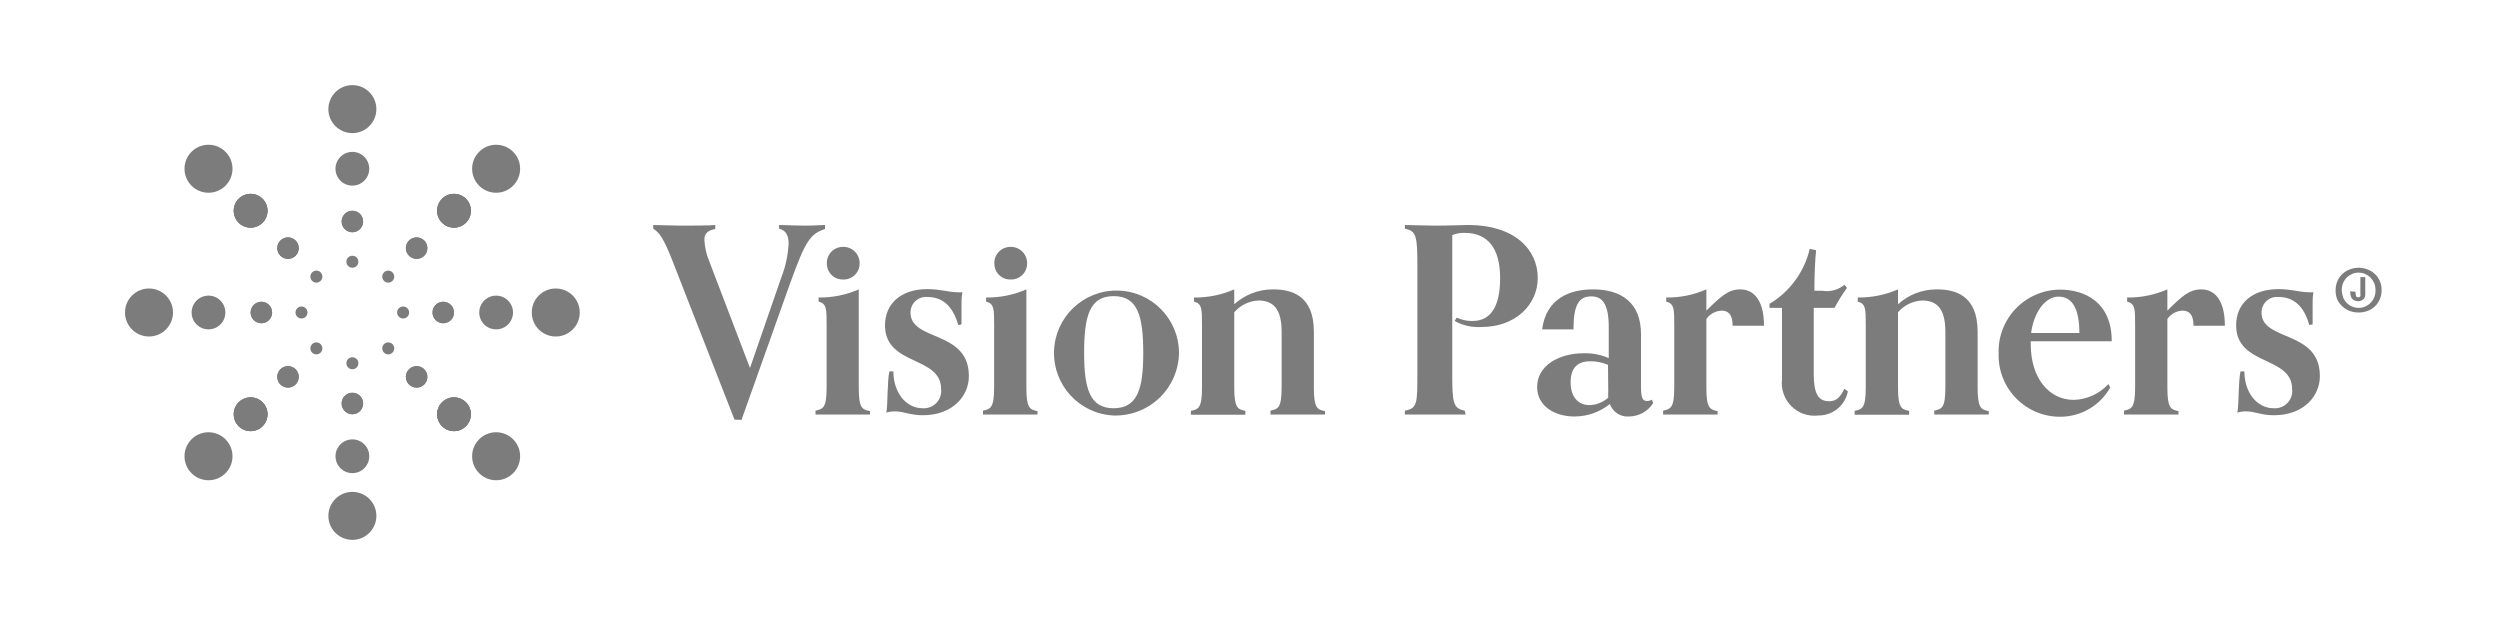
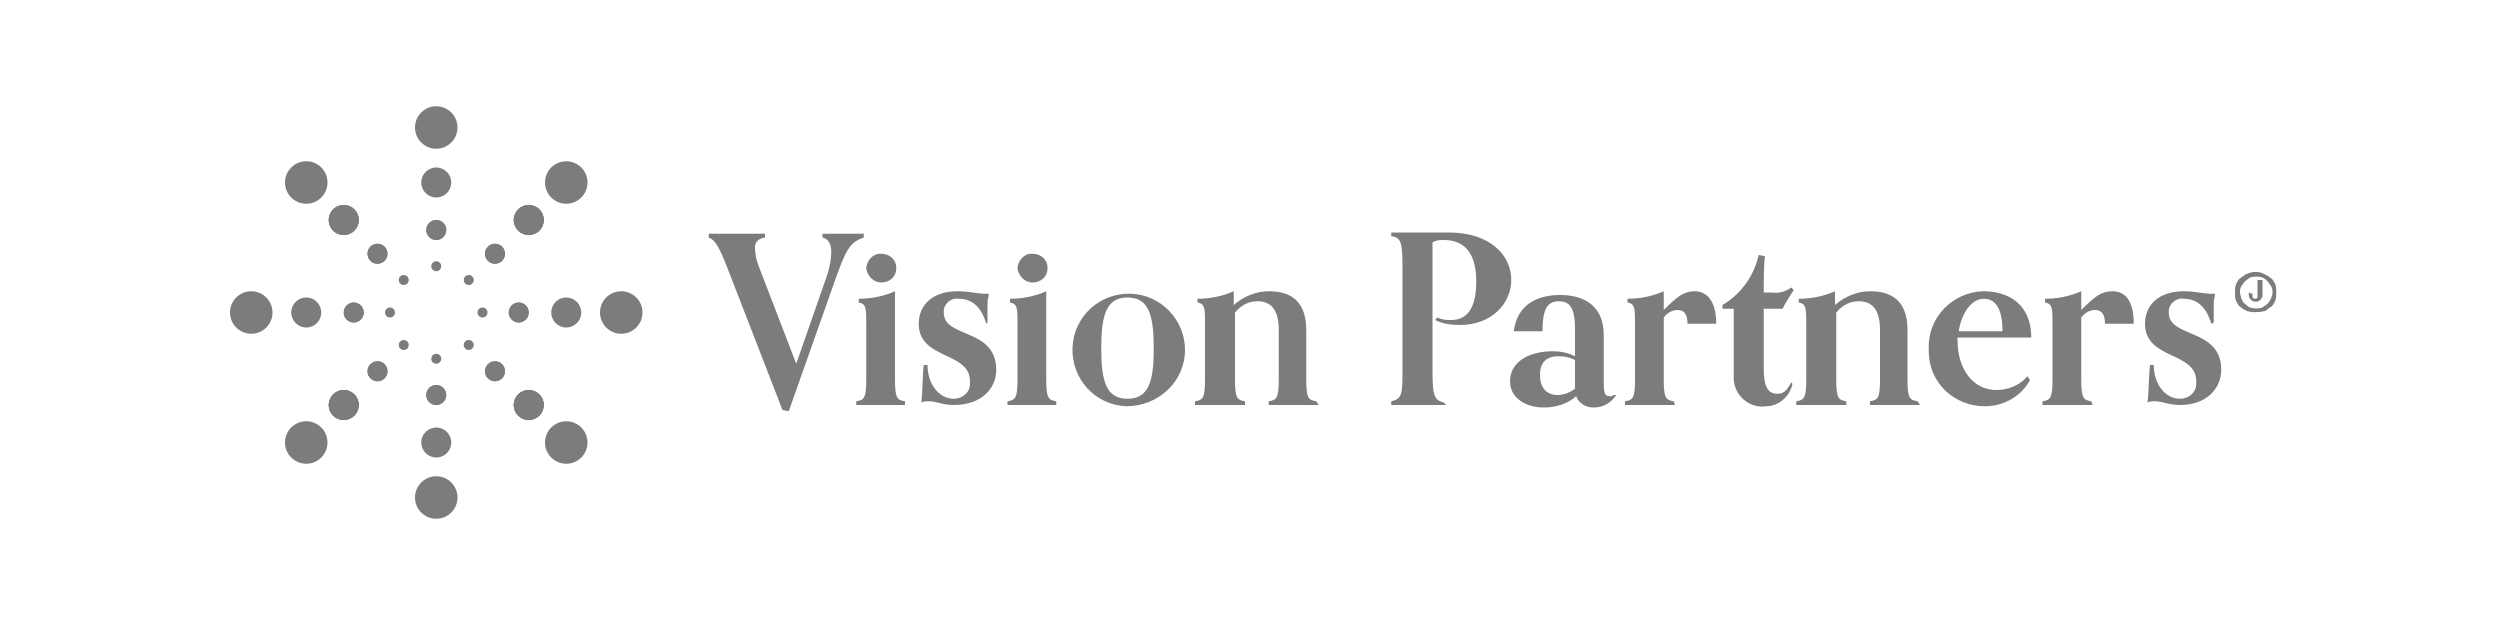
- <svg xmlns="http://www.w3.org/2000/svg" id="Layer_3" data-name="Layer 3" viewBox="0 0 200 50">
-   <defs>
-     <style>.cls-1{fill:#7c7c7c;}</style>
-   </defs>
-   <circle class="cls-1" cx="28.19" cy="8.73" r="1.92" />
-   <circle class="cls-1" cx="28.19" cy="41.27" r="1.92" />
-   <circle class="cls-1" cx="44.46" cy="25" r="1.92" />
-   <circle class="cls-1" cx="11.92" cy="25" r="1.92" />
-   <circle class="cls-1" cx="16.68" cy="13.5" r="1.92" />
-   <circle class="cls-1" cx="39.69" cy="36.5" r="1.92" />
-   <circle class="cls-1" cx="39.69" cy="13.5" r="1.92" />
-   <circle class="cls-1" cx="16.68" cy="36.5" r="1.92" />
-   <circle class="cls-1" cx="20.05" cy="16.86" r="1.35" />
-   <circle class="cls-1" cx="36.32" cy="33.14" r="1.35" />
-   <circle class="cls-1" cx="36.32" cy="16.86" r="1.35" />
-   <circle class="cls-1" cx="20.05" cy="33.14" r="1.35" />
-   <circle class="cls-1" cx="20.05" cy="16.86" r="1.35" />
-   <circle class="cls-1" cx="36.32" cy="33.14" r="1.35" />
-   <circle class="cls-1" cx="36.32" cy="16.86" r="1.35" />
-   <circle class="cls-1" cx="20.05" cy="33.14" r="1.35" />
-   <circle class="cls-1" cx="28.19" cy="13.5" r="1.35" />
-   <circle class="cls-1" cx="28.19" cy="36.5" r="1.35" />
-   <circle class="cls-1" cx="39.69" cy="25" r="1.35" />
-   <circle class="cls-1" cx="16.68" cy="25" r="1.35" />
-   <circle class="cls-1" cx="20.05" cy="16.86" r="1.35" />
-   <circle class="cls-1" cx="36.32" cy="33.14" r="1.35" />
-   <circle class="cls-1" cx="36.32" cy="16.86" r="1.35" />
-   <circle class="cls-1" cx="20.05" cy="33.14" r="1.35" />
-   <circle class="cls-1" cx="28.19" cy="17.72" r="0.86" />
-   <circle class="cls-1" cx="28.19" cy="32.28" r="0.86" />
-   <circle class="cls-1" cx="35.46" cy="25" r="0.86" />
-   <circle class="cls-1" cx="20.91" cy="25" r="0.86" />
-   <circle class="cls-1" cx="23.04" cy="19.85" r="0.86" />
-   <circle class="cls-1" cx="33.33" cy="30.15" r="0.86" />
-   <circle class="cls-1" cx="33.33" cy="19.85" r="0.86" />
-   <circle class="cls-1" cx="23.04" cy="30.15" r="0.86" />
-   <circle class="cls-1" cx="28.19" cy="17.72" r="0.86" />
-   <circle class="cls-1" cx="28.19" cy="32.28" r="0.86" />
-   <circle class="cls-1" cx="35.46" cy="25" r="0.86" />
-   <circle class="cls-1" cx="20.91" cy="25" r="0.86" />
-   <circle class="cls-1" cx="23.04" cy="19.85" r="0.86" />
-   <circle class="cls-1" cx="33.33" cy="30.15" r="0.86" />
-   <circle class="cls-1" cx="33.33" cy="19.85" r="0.86" />
-   <circle class="cls-1" cx="23.04" cy="30.15" r="0.86" />
-   <circle class="cls-1" cx="28.19" cy="20.94" r="0.48" />
-   <circle class="cls-1" cx="28.19" cy="29.06" r="0.48" />
-   <circle class="cls-1" cx="32.25" cy="25" r="0.48" />
-   <circle class="cls-1" cx="24.12" cy="25" r="0.48" />
-   <circle class="cls-1" cx="25.31" cy="22.13" r="0.48" />
-   <circle class="cls-1" cx="31.06" cy="27.87" r="0.48" />
-   <circle class="cls-1" cx="31.06" cy="22.13" r="0.48" />
-   <circle class="cls-1" cx="25.31" cy="27.87" r="0.48" />
-   <path class="cls-1" d="M58.76,33.57l-5-12.8c-.65-1.64-1-2.18-1.5-2.47V18c.44,0,1.5.05,2.2.05s2.31,0,2.76-.05v.32c-.64.12-.87.39-.87.87a5,5,0,0,0,.37,1.66L60,29.44l2.51-7.26a8.59,8.59,0,0,0,.58-2.7c0-.6-.2-1.06-.76-1.18V18c.45,0,1.35.05,2.11.05S65.61,18,66,18v.32c-1.16.39-1.55.89-2.8,4.37l-3.88,10.9Z" />
-   <path class="cls-1" d="M69.6,33.16c-.46,0-1.42,0-2.18,0s-1.73,0-2.18,0v-.31c.62-.13.89-.23.89-1.89V26c0-1.27,0-1.71-.64-1.87V23.8a7.69,7.69,0,0,0,3.21-.65V31c0,1.66.27,1.76.9,1.89Zm-2.18-10.8a1.26,1.26,0,0,1-1.27-1.26,1.28,1.28,0,0,1,1.27-1.35,1.3,1.3,0,0,1,1.35,1.35A1.28,1.28,0,0,1,67.42,22.36Z" />
-   <path class="cls-1" d="M76.66,26c-.44-1.55-1.29-2.24-2.45-2.24A1.24,1.24,0,0,0,72.84,25c0,2.35,4.67,1.37,4.67,5.09,0,1.55-1.25,3.13-3.7,3.13-1,0-1.51-.31-2.2-.31a2.23,2.23,0,0,0-.7.1c.12-.68.06-2.47.24-3.3h.32c0,1.68,1,2.95,2.34,2.95a1.39,1.39,0,0,0,1.48-1.54c0-2.67-4.49-1.82-4.49-5.1,0-1.68,1.23-2.89,3.38-2.89,1.08,0,1.71.25,2.43.25a2.42,2.42,0,0,0,.38,0,4.46,4.46,0,0,0-.07.79c0,.41,0,1.12,0,1.78Z" />
-   <path class="cls-1" d="M83,33.16c-.46,0-1.41,0-2.18,0s-1.72,0-2.18,0v-.31c.62-.13.89-.23.89-1.89V26c0-1.27,0-1.71-.64-1.87V23.8a7.77,7.77,0,0,0,3.22-.65V31c0,1.66.27,1.76.89,1.89Zm-2.18-10.8a1.26,1.26,0,0,1-1.27-1.26,1.28,1.28,0,0,1,1.27-1.35,1.3,1.3,0,0,1,1.35,1.35A1.28,1.28,0,0,1,80.83,22.36Z" />
-   <path class="cls-1" d="M89.09,33.24a5,5,0,1,1,5.23-5A5.08,5.08,0,0,1,89.09,33.24Zm2.37-5c0-3-.46-4.55-2.37-4.55s-2.36,1.56-2.36,4.55c0,2.84.45,4.42,2.36,4.42S91.46,31.1,91.46,28.26Z" />
-   <path class="cls-1" d="M106,33.16c-.46,0-1.41,0-2.18,0s-1.72,0-2.18,0v-.31c.62-.13.89-.23.89-1.89V26.54c0-1.79-.64-2.5-1.86-2.5a2.73,2.73,0,0,0-1.93.94v6c0,1.66.27,1.76.89,1.89v.31c-.46,0-1.41,0-2.18,0s-1.72,0-2.18,0v-.31c.62-.13.89-.23.89-1.89V26c0-1.27,0-1.71-.64-1.87V23.8a7.77,7.77,0,0,0,3.22-.65v1.19a4.6,4.6,0,0,1,3.09-1.19c1.43,0,3.28.42,3.28,3.39V31c0,1.66.27,1.76.89,1.89Z" />
-   <path class="cls-1" d="M117.25,33.16c-.46,0-1.66,0-2.43,0s-2,0-2.43,0v-.31c1-.17,1-.61,1-2.93v-8.7c0-2.32-.09-2.76-1-2.92V18c.45,0,1.66.05,2.43.05,1.16,0,2.05-.05,2.65-.05,3.66,0,5.55,1.93,5.55,4.24,0,2.12-1.77,3.92-4.49,3.92a3.91,3.91,0,0,1-2.16-.48l.17-.27a2.88,2.88,0,0,0,1.25.27c1.63,0,2.22-1.41,2.22-3.44,0-2.39-1-3.61-2.83-3.61a2.39,2.39,0,0,0-1,.18V29.92c0,2.32.08,2.76,1,2.93Z" />
-   <path class="cls-1" d="M132.26,32.24a2.32,2.32,0,0,1-1.94,1.08,1.5,1.5,0,0,1-1.53-1,4.53,4.53,0,0,1-2.82,1c-1.6,0-3-.83-3-2.36,0-1.73,1.76-2.7,3.73-2.7a4.68,4.68,0,0,1,2,.39V26.18c0-1.95-.56-2.47-1.41-2.47-1.06,0-1.41.83-1.41,2.64h-2.51c.33-2.53,2.28-3.2,4.07-3.2,2.3,0,3.84,1.1,3.84,3.57v4.17c0,1,.14,1.19.5,1.19a.72.72,0,0,0,.37-.11Zm-3.62-3.05a3.49,3.49,0,0,0-1.39-.29c-1,0-1.6.46-1.6,1.7s.69,1.81,1.5,1.81a2.34,2.34,0,0,0,1.51-.6,4.35,4.35,0,0,1,0-.52Z" />
-   <path class="cls-1" d="M137.41,33.16c-.46,0-1.42,0-2.18,0s-1.73,0-2.18,0v-.31c.62-.13.89-.23.89-1.89V26c0-1.27,0-1.71-.64-1.87V23.8a7.69,7.69,0,0,0,3.21-.65v1.7c1.21-1.2,1.79-1.7,2.72-1.7s1.89.69,1.89,2.91h-2.51c0-.91-.35-1.21-.89-1.21a1.58,1.58,0,0,0-1.21.67V31c0,1.66.27,1.76.9,1.89Z" />
-   <path class="cls-1" d="M147.83,31.31a2.38,2.38,0,0,1-2.37,1.93,2.61,2.61,0,0,1-2.9-2.89V24.63h-1v-.32a7,7,0,0,0,3.22-4.4l.51.11c-.08.66-.14,2.05-.14,3.24h.62a2.22,2.22,0,0,0,1.79-.48l.2.25a13.5,13.5,0,0,0-1,1.6h-1.66v5.29c0,1.56.35,2.18,1.24,2.18.63,0,.92-.42,1.21-1Z" />
-   <path class="cls-1" d="M159.1,33.16c-.46,0-1.41,0-2.18,0s-1.72,0-2.18,0v-.31c.62-.13.89-.23.89-1.89V26.54c0-1.79-.64-2.5-1.86-2.5a2.73,2.73,0,0,0-1.93.94v6c0,1.66.27,1.76.89,1.89v.31c-.46,0-1.41,0-2.18,0s-1.72,0-2.18,0v-.31c.62-.13.89-.23.89-1.89V26c0-1.27,0-1.71-.64-1.87V23.8a7.77,7.77,0,0,0,3.22-.65v1.19a4.6,4.6,0,0,1,3.09-1.19c1.43,0,3.28.42,3.28,3.39V31c0,1.66.27,1.76.89,1.89Z" />
-   <path class="cls-1" d="M168.82,31a4.59,4.59,0,0,1-3.93,2.34,4.91,4.91,0,0,1-5-5.06,4.94,4.94,0,0,1,4.9-5.11c2,0,4.15,1,4.15,4.13h-6.48v.25c0,2.68,1.44,4.44,3.45,4.44a3.93,3.93,0,0,0,2.76-1.26Zm-2.47-4.36c0-1.89-.54-2.91-1.66-2.91s-2,1.33-2.2,2.91Z" />
-   <path class="cls-1" d="M174.28,33.16c-.46,0-1.41,0-2.18,0s-1.72,0-2.18,0v-.31c.62-.13.89-.23.89-1.89V26c0-1.27,0-1.71-.64-1.87V23.8a7.77,7.77,0,0,0,3.22-.65v1.7c1.2-1.2,1.78-1.7,2.72-1.7s1.88.69,1.88,2.91h-2.51c0-.91-.35-1.21-.89-1.21a1.54,1.54,0,0,0-1.2.67V31c0,1.66.27,1.76.89,1.89Z" />
-   <path class="cls-1" d="M184.74,26c-.43-1.55-1.28-2.24-2.45-2.24A1.24,1.24,0,0,0,180.92,25c0,2.35,4.67,1.37,4.67,5.09,0,1.55-1.24,3.13-3.69,3.13-1,0-1.52-.31-2.2-.31a2.33,2.33,0,0,0-.71.1c.13-.68.07-2.47.25-3.3h.31c0,1.68,1,2.95,2.35,2.95a1.38,1.38,0,0,0,1.47-1.54c0-2.67-4.48-1.82-4.48-5.1,0-1.68,1.22-2.89,3.38-2.89,1.08,0,1.7.25,2.43.25a2.23,2.23,0,0,0,.37,0,4.54,4.54,0,0,0-.06.79c0,.41,0,1.12,0,1.78Z" />
-   <path class="cls-1" d="M187,22.47a1.63,1.63,0,0,1,.4-.56,1.71,1.71,0,0,1,.59-.36,1.95,1.95,0,0,1,1.4,0,1.71,1.71,0,0,1,.59.36,1.63,1.63,0,0,1,.4.56,1.78,1.78,0,0,1,.15.74,1.75,1.75,0,0,1-.15.74,1.68,1.68,0,0,1-.4.57,1.71,1.71,0,0,1-.59.36,2.1,2.1,0,0,1-1.4,0,1.71,1.71,0,0,1-.59-.36A1.68,1.68,0,0,1,187,24a1.75,1.75,0,0,1-.15-.74A1.78,1.78,0,0,1,187,22.47Zm.44,1.31a1.35,1.35,0,0,0,.29.44,1.28,1.28,0,0,0,.43.3,1.33,1.33,0,0,0,1.06,0,1.39,1.39,0,0,0,.43-.3,1.36,1.36,0,0,0,.39-1,1.47,1.47,0,0,0-.1-.56,1.74,1.74,0,0,0-.29-.45,1.55,1.55,0,0,0-.43-.29,1.33,1.33,0,0,0-1.06,0,1.42,1.42,0,0,0-.43.29,1.51,1.51,0,0,0-.29.45,1.47,1.47,0,0,0-.1.56A1.52,1.52,0,0,0,187.46,23.78Z" />
-   <path class="cls-1" d="M188.44,23.34v.05a1,1,0,0,0,.05.31c0,.05.08.08.17.08a.17.17,0,0,0,.17-.09.49.49,0,0,0,0-.2V22.17h.39v1.32a.72.72,0,0,1-.08.38.66.66,0,0,1-1,0,1,1,0,0,1-.12-.52v-.05Z" />
+ <svg xmlns="http://www.w3.org/2000/svg" version="1.1" id="Layer_3" x="0px" y="0px" viewBox="0 0 200 50" style="enable-background:new 0 0 200 50;" xml:space="preserve">
+   <style type="text/css">
+ 	.st0{fill:#7C7C7C;}
+ </style>
+   <g>
+     <circle class="st0" cx="34.9" cy="10.2" r="1.7" />
+     <circle class="st0" cx="34.9" cy="39.8" r="1.7" />
+     <circle class="st0" cx="49.7" cy="25" r="1.7" />
+     <circle class="st0" cx="20.1" cy="25" r="1.7" />
+     <circle class="st0" cx="24.5" cy="14.6" r="1.7" />
+     <circle class="st0" cx="45.3" cy="35.4" r="1.7" />
+     <circle class="st0" cx="45.3" cy="14.6" r="1.7" />
+     <circle class="st0" cx="24.5" cy="35.4" r="1.7" />
+     <circle class="st0" cx="27.5" cy="17.6" r="1.2" />
+     <circle class="st0" cx="42.3" cy="32.4" r="1.2" />
+     <circle class="st0" cx="42.3" cy="17.6" r="1.2" />
+     <circle class="st0" cx="27.5" cy="32.4" r="1.2" />
+     <circle class="st0" cx="27.5" cy="17.6" r="1.2" />
+     <circle class="st0" cx="42.3" cy="32.4" r="1.2" />
+     <circle class="st0" cx="42.3" cy="17.6" r="1.2" />
+     <circle class="st0" cx="27.5" cy="32.4" r="1.2" />
+     <circle class="st0" cx="34.9" cy="14.6" r="1.2" />
+     <circle class="st0" cx="34.9" cy="35.4" r="1.2" />
+     <circle class="st0" cx="45.3" cy="25" r="1.2" />
+     <circle class="st0" cx="24.5" cy="25" r="1.2" />
+     <circle class="st0" cx="27.5" cy="17.6" r="1.2" />
+     <circle class="st0" cx="42.3" cy="32.4" r="1.2" />
+     <circle class="st0" cx="42.3" cy="17.6" r="1.2" />
+     <circle class="st0" cx="27.5" cy="32.4" r="1.2" />
+     <circle class="st0" cx="34.9" cy="18.4" r="0.8" />
+     <circle class="st0" cx="34.9" cy="31.6" r="0.8" />
+     <circle class="st0" cx="41.5" cy="25" r="0.8" />
+     <circle class="st0" cx="28.3" cy="25" r="0.8" />
+     <circle class="st0" cx="30.2" cy="20.3" r="0.8" />
+     <circle class="st0" cx="39.6" cy="29.7" r="0.8" />
+     <circle class="st0" cx="39.6" cy="20.3" r="0.8" />
+     <circle class="st0" cx="30.2" cy="29.7" r="0.8" />
+     <circle class="st0" cx="34.9" cy="18.4" r="0.8" />
+     <circle class="st0" cx="34.9" cy="31.6" r="0.8" />
+     <circle class="st0" cx="41.5" cy="25" r="0.8" />
+     <circle class="st0" cx="28.3" cy="25" r="0.8" />
+     <circle class="st0" cx="30.2" cy="20.3" r="0.8" />
+     <circle class="st0" cx="39.6" cy="29.7" r="0.8" />
+     <circle class="st0" cx="39.6" cy="20.3" r="0.8" />
+     <circle class="st0" cx="30.2" cy="29.7" r="0.8" />
+     <circle class="st0" cx="34.9" cy="21.3" r="0.4" />
+     <circle class="st0" cx="34.9" cy="28.7" r="0.4" />
+     <circle class="st0" cx="38.6" cy="25" r="0.4" />
+     <circle class="st0" cx="31.2" cy="25" r="0.4" />
+     <circle class="st0" cx="32.3" cy="22.4" r="0.4" />
+     <circle class="st0" cx="37.5" cy="27.6" r="0.4" />
+     <circle class="st0" cx="37.5" cy="22.4" r="0.4" />
+     <circle class="st0" cx="32.3" cy="27.6" r="0.4" />
+     <path class="st0" d="M62.6,32.8l-4.5-11.6c-0.6-1.5-0.9-2-1.4-2.2v-0.3c0.4,0,1.4,0,2,0c0.6,0,2.1,0,2.5,0v0.3   c-0.6,0.1-0.8,0.4-0.8,0.8c0,0.5,0.1,1,0.3,1.5l3,7.8l2.3-6.6c0.3-0.8,0.5-1.6,0.5-2.4c0-0.5-0.2-1-0.7-1.1v-0.3c0.4,0,1.2,0,1.9,0   c0.7,0,1.1,0,1.4,0v0.3c-1.1,0.4-1.4,0.8-2.5,4l-3.5,9.9L62.6,32.8z" />
+     <path class="st0" d="M72.5,32.4c-0.4,0-1.3,0-2,0c-0.7,0-1.6,0-2,0v-0.3c0.6-0.1,0.8-0.2,0.8-1.7v-4.5c0-1.2,0-1.6-0.6-1.7v-0.3   c1,0,2-0.2,2.9-0.6v7.1c0,1.5,0.2,1.6,0.8,1.7V32.4z M70.5,22.6c-0.6,0-1.1-0.5-1.2-1.1c0,0,0,0,0,0c0-0.6,0.5-1.2,1.1-1.2   c0,0,0,0,0.1,0c0.7,0,1.2,0.5,1.2,1.1c0,0,0,0.1,0,0.1C71.7,22.1,71.2,22.6,70.5,22.6C70.5,22.6,70.5,22.6,70.5,22.6z" />
+     <path class="st0" d="M78.9,25.9c-0.4-1.4-1.2-2-2.2-2c-0.6-0.1-1.2,0.4-1.2,1c0,0,0,0.1,0,0.1c0,2.1,4.2,1.2,4.2,4.6   c0,1.4-1.1,2.8-3.4,2.8c-0.9,0-1.4-0.3-2-0.3c-0.2,0-0.4,0-0.6,0.1c0.1-0.6,0.1-2.2,0.2-3h0.3c0,1.5,0.9,2.7,2.1,2.7   c0.7,0,1.3-0.5,1.3-1.2c0-0.1,0-0.2,0-0.2c0-2.4-4.1-1.7-4.1-4.6c0-1.5,1.1-2.6,3.1-2.6c1,0,1.6,0.2,2.2,0.2c0.1,0,0.2,0,0.3,0   c0,0.2-0.1,0.5-0.1,0.7c0,0.4,0,1,0,1.6L78.9,25.9z" />
+     <path class="st0" d="M84.6,32.4c-0.4,0-1.3,0-2,0s-1.6,0-2,0v-0.3c0.6-0.1,0.8-0.2,0.8-1.7v-4.5c0-1.2,0-1.6-0.6-1.7v-0.3   c1,0,2-0.2,2.9-0.6v7.1c0,1.5,0.2,1.6,0.8,1.7V32.4z M82.6,22.6c-0.6,0-1.1-0.5-1.2-1.1c0,0,0,0,0,0c0-0.6,0.5-1.2,1.1-1.2   c0,0,0,0,0.1,0c0.7,0,1.2,0.5,1.2,1.1c0,0,0,0.1,0,0.1C83.8,22.1,83.3,22.6,82.6,22.6C82.7,22.6,82.7,22.6,82.6,22.6L82.6,22.6z" />
+     <path class="st0" d="M90.1,32.5c-2.5-0.1-4.4-2.2-4.3-4.7c0.1-2.5,2.2-4.4,4.7-4.3c2.4,0.1,4.3,2.1,4.3,4.5   C94.8,30.5,92.7,32.5,90.1,32.5C90.2,32.5,90.2,32.5,90.1,32.5z M92.3,27.9c0-2.7-0.4-4.1-2.1-4.1c-1.7,0-2.1,1.4-2.1,4.1   c0,2.6,0.4,4,2.1,4C91.9,31.9,92.3,30.5,92.3,27.9L92.3,27.9z" />
+     <path class="st0" d="M105.5,32.4c-0.4,0-1.3,0-2,0c-0.7,0-1.6,0-2,0v-0.3c0.6-0.1,0.8-0.2,0.8-1.7v-4c0-1.6-0.6-2.3-1.7-2.3   c-0.7,0-1.3,0.3-1.8,0.9v5.4c0,1.5,0.2,1.6,0.8,1.7v0.3c-0.4,0-1.3,0-2,0c-0.7,0-1.6,0-2,0v-0.3c0.6-0.1,0.8-0.2,0.8-1.7v-4.5   c0-1.2,0-1.6-0.6-1.7v-0.3c1,0,2-0.2,2.9-0.6v1.1c0.8-0.7,1.8-1.1,2.8-1.1c1.3,0,3,0.4,3,3.1v4c0,1.5,0.2,1.6,0.8,1.7L105.5,32.4z" />
+     <path class="st0" d="M115.7,32.4c-0.4,0-1.5,0-2.2,0s-1.8,0-2.2,0v-0.3c0.9-0.2,0.9-0.6,0.9-2.7v-7.9c0-2.1-0.1-2.5-0.9-2.6v-0.3   c0.4,0,1.5,0,2.2,0c1.1,0,1.9,0,2.4,0c3.3,0,5,1.8,5,3.8c0,1.9-1.6,3.6-4.1,3.6c-0.7,0-1.4-0.1-2-0.4l0.2-0.2   c0.4,0.2,0.7,0.2,1.1,0.2c1.5,0,2-1.3,2-3.1c0-2.2-0.9-3.3-2.6-3.3c-0.3,0-0.6,0-0.9,0.2v10.1c0,2.1,0.1,2.5,0.9,2.7L115.7,32.4z" />
+     <path class="st0" d="M129.3,31.6c-0.4,0.6-1,1-1.8,1c-0.6,0-1.2-0.3-1.4-0.9c-0.7,0.6-1.6,0.9-2.6,0.9c-1.5,0-2.7-0.8-2.7-2.1   c0-1.6,1.6-2.4,3.4-2.4c0.6,0,1.2,0.1,1.8,0.4v-2.2c0-1.8-0.5-2.2-1.3-2.2c-1,0-1.3,0.8-1.3,2.4h-2.3c0.3-2.3,2.1-2.9,3.7-2.9   c2.1,0,3.5,1,3.5,3.2v3.8c0,0.9,0.1,1.1,0.5,1.1c0.1,0,0.2,0,0.3-0.1L129.3,31.6z M126,28.8c-0.4-0.2-0.8-0.3-1.3-0.3   c-0.9,0-1.5,0.4-1.5,1.5c0,1.1,0.6,1.6,1.4,1.6c0.5,0,1-0.2,1.4-0.5c0-0.2,0-0.3,0-0.5L126,28.8z" />
+     <path class="st0" d="M134,32.4c-0.4,0-1.3,0-2,0s-1.6,0-2,0v-0.3c0.6-0.1,0.8-0.2,0.8-1.7v-4.5c0-1.2,0-1.6-0.6-1.7v-0.3   c1,0,2-0.2,2.9-0.6v1.5c1.1-1.1,1.6-1.5,2.5-1.5c0.8,0,1.7,0.6,1.7,2.6H135c0-0.8-0.3-1.1-0.8-1.1c-0.4,0-0.8,0.2-1.1,0.6v5   c0,1.5,0.2,1.6,0.8,1.7L134,32.4z" />
+     <path class="st0" d="M143.4,30.7c-0.2,1-1.1,1.8-2.1,1.8c-1.3,0.2-2.5-0.8-2.6-2.1c0-0.2,0-0.4,0-0.5v-5.2h-0.9v-0.3   c1.5-0.9,2.5-2.3,2.9-4l0.5,0.1c-0.1,0.6-0.1,1.9-0.1,2.9h0.6c0.6,0.1,1.2-0.1,1.6-0.4l0.2,0.2c-0.3,0.5-0.6,0.9-0.9,1.5h-1.5v4.8   c0,1.4,0.3,2,1.1,2c0.6,0,0.8-0.4,1.1-0.9L143.4,30.7z" />
+     <path class="st0" d="M153.6,32.4c-0.4,0-1.3,0-2,0c-0.7,0-1.6,0-2,0v-0.3c0.6-0.1,0.8-0.2,0.8-1.7v-4c0-1.6-0.6-2.3-1.7-2.3   c-0.7,0-1.3,0.3-1.8,0.9v5.4c0,1.5,0.2,1.6,0.8,1.7v0.3c-0.4,0-1.3,0-2,0c-0.7,0-1.6,0-2,0v-0.3c0.6-0.1,0.8-0.2,0.8-1.7v-4.5   c0-1.2,0-1.6-0.6-1.7v-0.3c1,0,2-0.2,2.9-0.6v1.1c0.8-0.7,1.8-1.1,2.8-1.1c1.3,0,3,0.4,3,3.1v4c0,1.5,0.2,1.6,0.8,1.7L153.6,32.4z" />
+     <path class="st0" d="M162.4,30.4c-0.7,1.3-2.1,2.1-3.6,2.1c-2.5,0-4.5-1.9-4.5-4.4c0-0.1,0-0.1,0-0.2c-0.1-2.5,1.9-4.5,4.3-4.6   c0,0,0.1,0,0.1,0c1.8,0,3.8,0.9,3.8,3.7h-5.9v0.2c0,2.4,1.3,4,3.1,4c1,0,1.9-0.4,2.5-1.1L162.4,30.4z M160.2,26.5   c0-1.7-0.5-2.6-1.5-2.6c-1,0-1.8,1.2-2,2.6H160.2z" />
+     <path class="st0" d="M167.4,32.4c-0.4,0-1.3,0-2,0c-0.7,0-1.6,0-2,0v-0.3c0.6-0.1,0.8-0.2,0.8-1.7v-4.5c0-1.2,0-1.6-0.6-1.7v-0.3   c1,0,2-0.2,2.9-0.6v1.5c1.1-1.1,1.6-1.5,2.5-1.5s1.7,0.6,1.7,2.6h-2.3c0-0.8-0.3-1.1-0.8-1.1c-0.4,0-0.8,0.2-1.1,0.6v5   c0,1.5,0.2,1.6,0.8,1.7L167.4,32.4z" />
+     <path class="st0" d="M176.9,25.9c-0.4-1.4-1.2-2-2.2-2c-0.6-0.1-1.2,0.4-1.2,1c0,0,0,0.1,0,0.1c0,2.1,4.2,1.2,4.2,4.6   c0,1.4-1.1,2.8-3.3,2.8c-0.9,0-1.4-0.3-2-0.3c-0.2,0-0.4,0-0.6,0.1c0.1-0.6,0.1-2.2,0.2-3h0.3c0,1.5,0.9,2.7,2.1,2.7   c0.7,0,1.3-0.5,1.3-1.2c0-0.1,0-0.2,0-0.2c0-2.4-4.1-1.7-4.1-4.6c0-1.5,1.1-2.6,3.1-2.6c1,0,1.5,0.2,2.2,0.2c0.1,0,0.2,0,0.3,0   c0,0.2-0.1,0.5-0.1,0.7c0,0.4,0,1,0,1.6L176.9,25.9z" />
+     <path class="st0" d="M178.9,22.7c0.1-0.2,0.2-0.4,0.4-0.5c0.2-0.1,0.3-0.3,0.5-0.3c0.4-0.2,0.9-0.2,1.3,0c0.2,0.1,0.4,0.2,0.5,0.3   c0.2,0.1,0.3,0.3,0.4,0.5c0.1,0.2,0.1,0.4,0.1,0.7c0,0.2,0,0.5-0.1,0.7c-0.1,0.2-0.2,0.4-0.4,0.5c-0.2,0.1-0.3,0.3-0.5,0.3   c-0.4,0.1-0.9,0.1-1.3,0c-0.2-0.1-0.4-0.2-0.5-0.3c-0.2-0.1-0.3-0.3-0.4-0.5c-0.1-0.2-0.1-0.4-0.1-0.7   C178.8,23.2,178.8,22.9,178.9,22.7z M179.3,23.9c0.1,0.1,0.1,0.3,0.3,0.4c0.1,0.1,0.2,0.2,0.4,0.3c0.3,0.1,0.7,0.1,1,0   c0.1-0.1,0.3-0.2,0.4-0.3c0.2-0.2,0.4-0.6,0.4-0.9c0-0.2,0-0.3-0.1-0.5c-0.1-0.1-0.2-0.3-0.3-0.4c-0.1-0.1-0.2-0.2-0.4-0.3   c-0.3-0.1-0.7-0.1-1,0c-0.1,0.1-0.3,0.2-0.4,0.3c-0.1,0.1-0.2,0.3-0.3,0.4c-0.1,0.2-0.1,0.3-0.1,0.5   C179.2,23.6,179.3,23.7,179.3,23.9L179.3,23.9z" />
+     <path class="st0" d="M180.2,23.5L180.2,23.5c0,0.1,0,0.2,0,0.3c0,0,0.1,0.1,0.2,0.1c0.1,0,0.1,0,0.2-0.1c0-0.1,0-0.1,0-0.2v-1.2   h0.4v1.2c0,0.1,0,0.2-0.1,0.3c-0.2,0.3-0.6,0.3-0.8,0.1c0,0,0,0-0.1-0.1c-0.1-0.1-0.1-0.3-0.1-0.5v0L180.2,23.5z" />
+   </g>
</svg>
